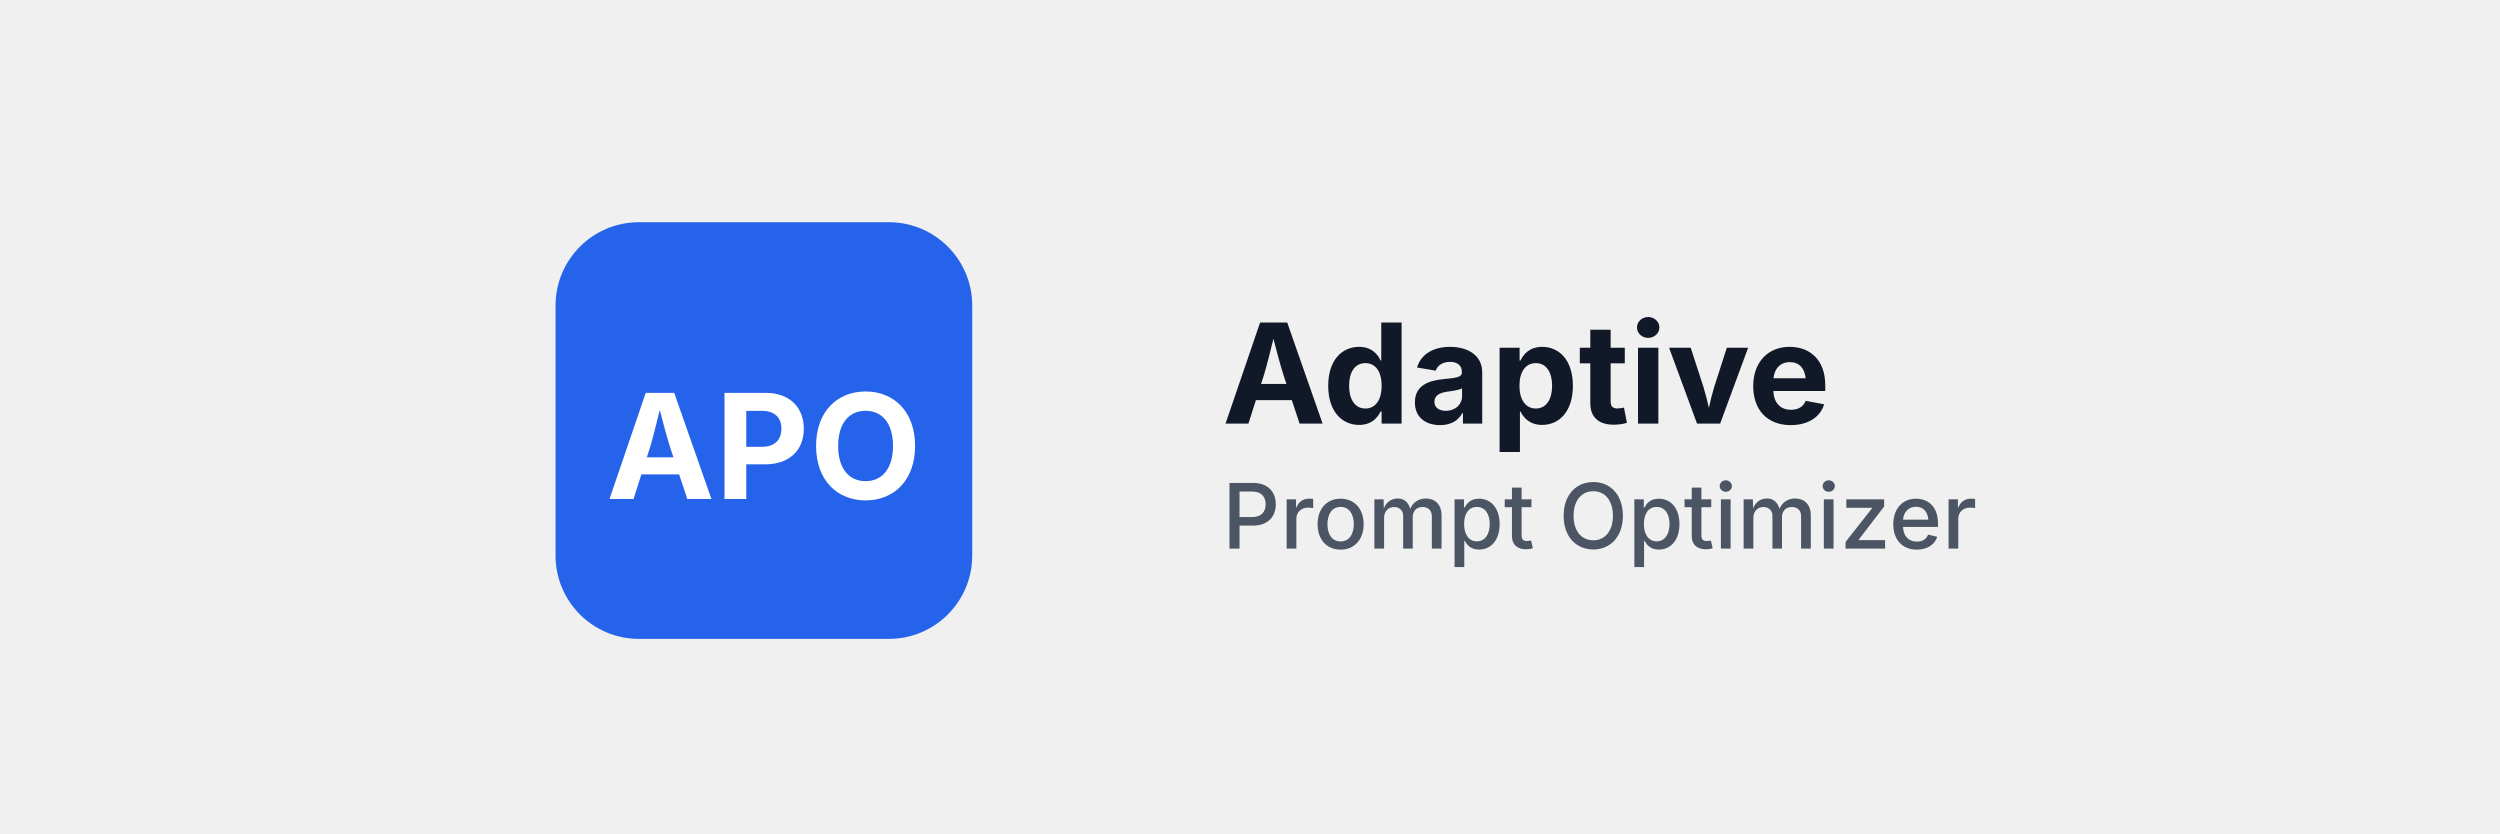
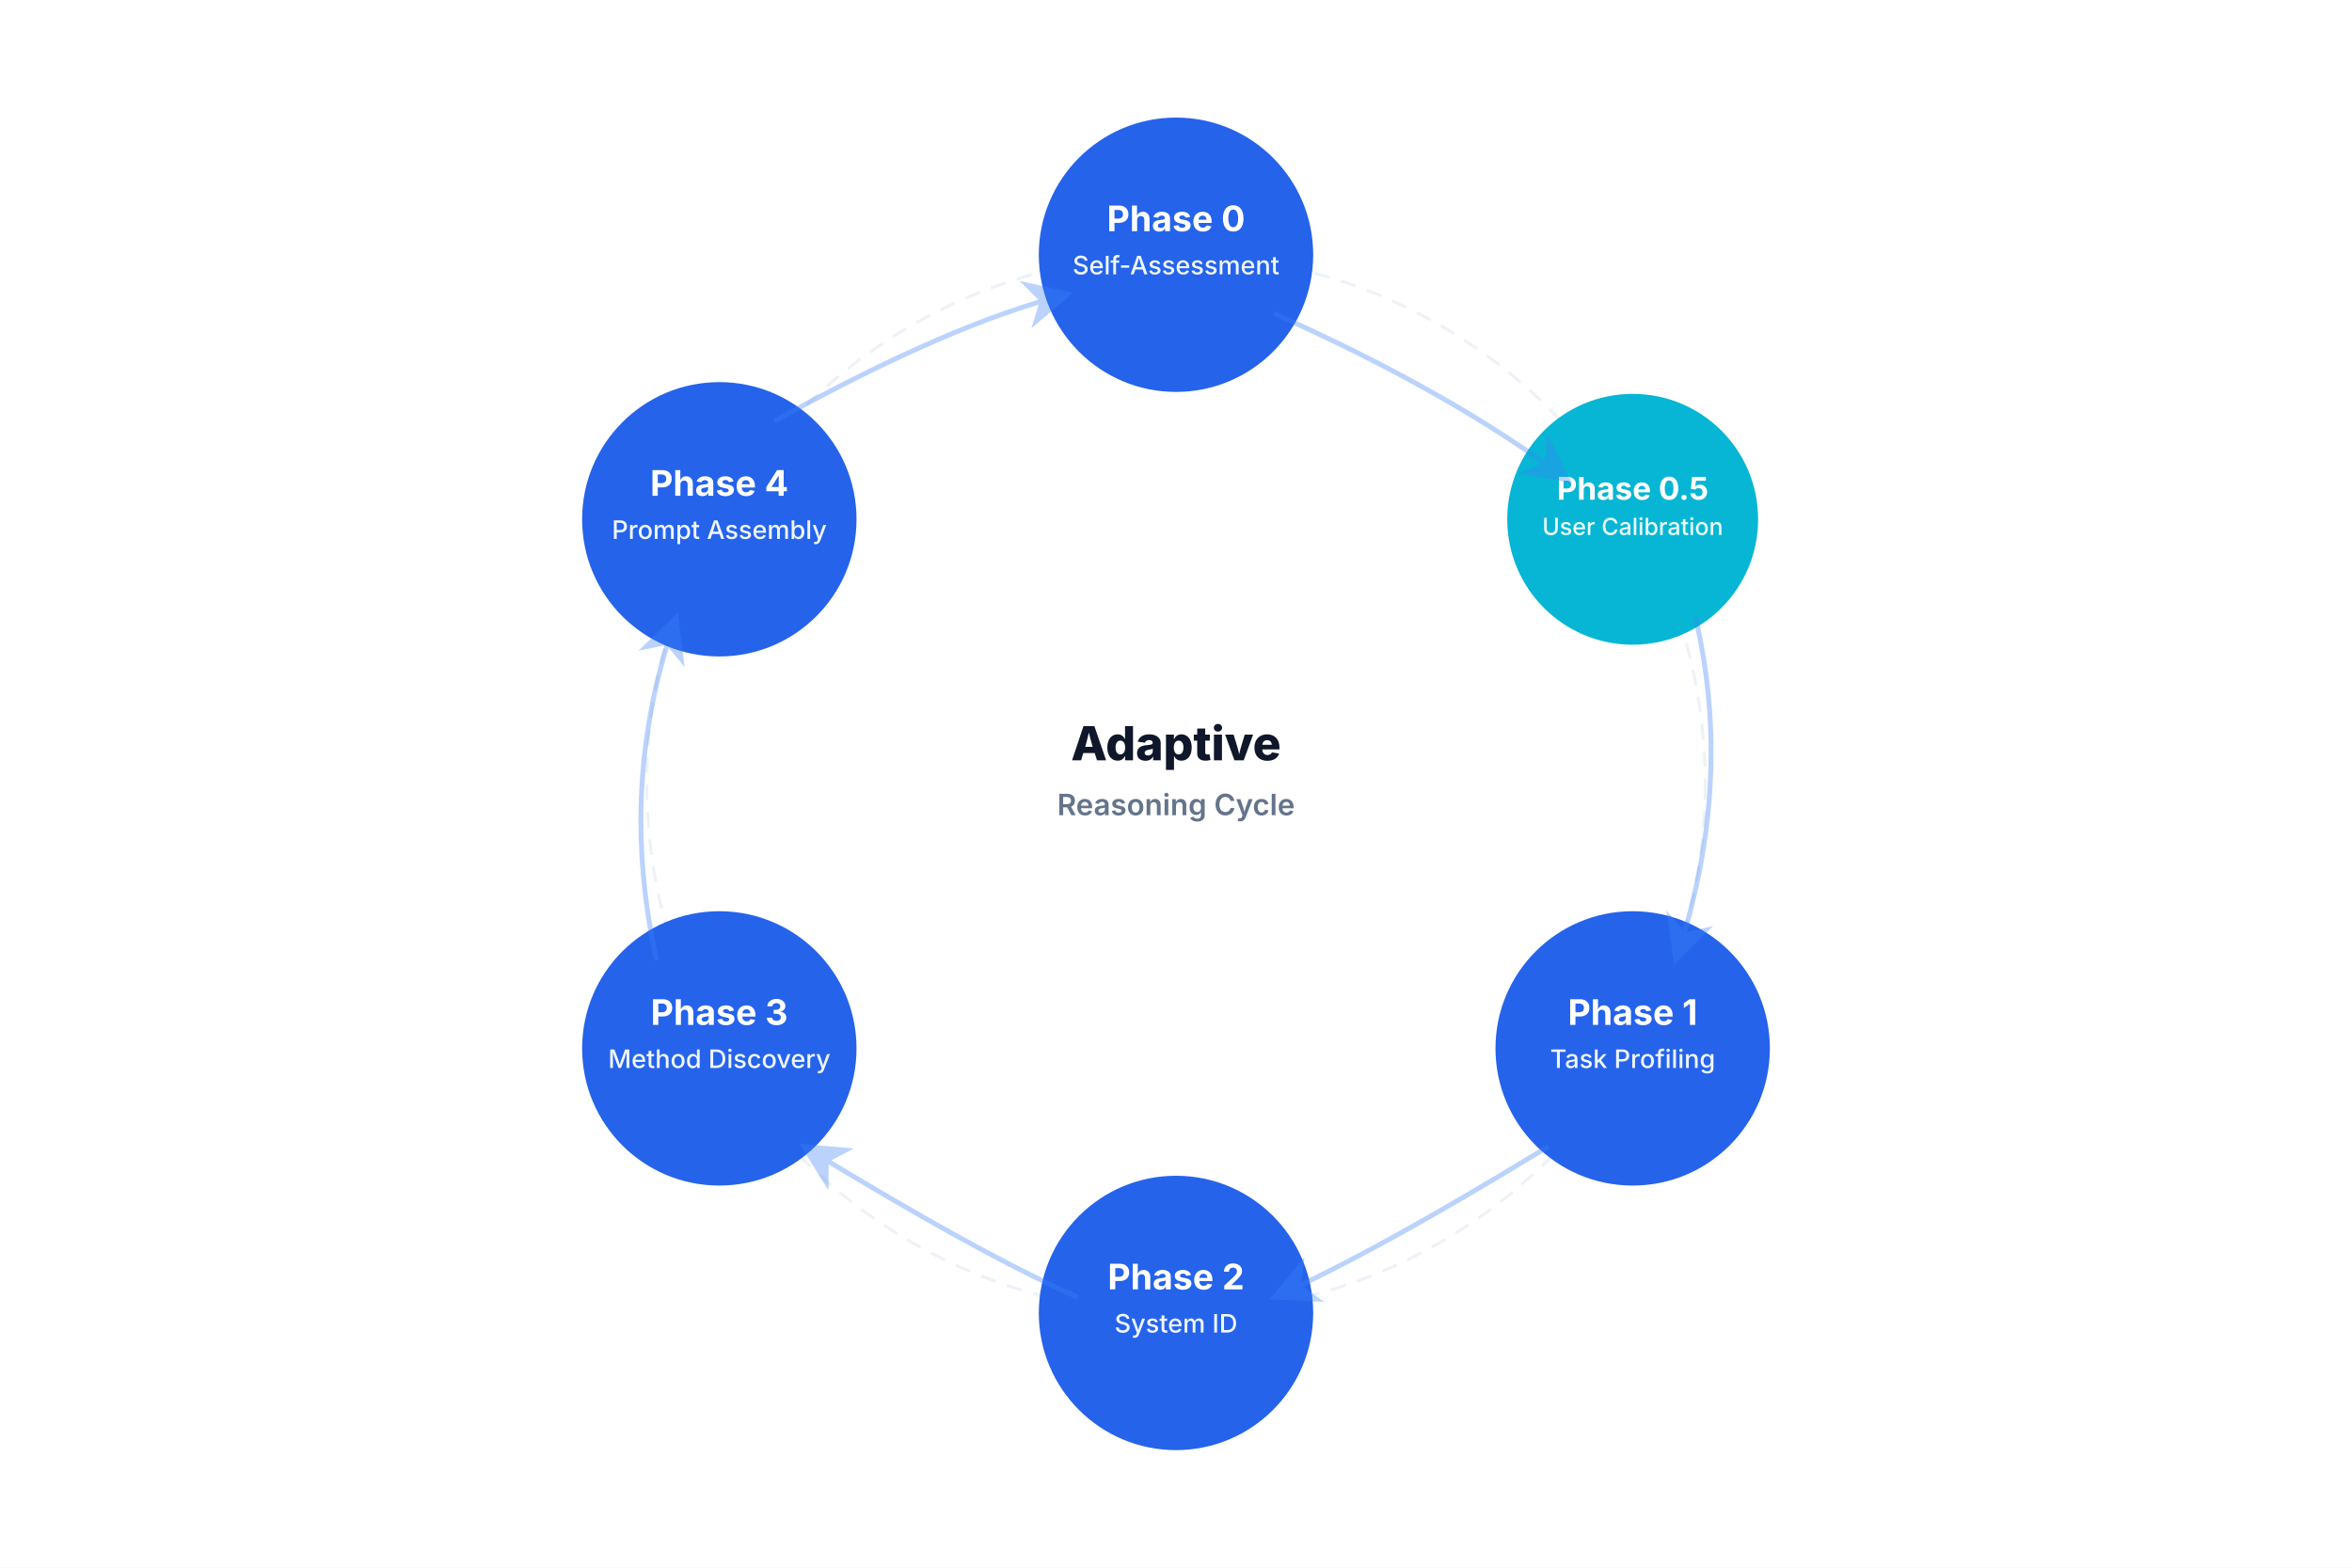
- <svg xmlns="http://www.w3.org/2000/svg" width="720" height="240" viewBox="0 0 720 240">
-   <rect width="720" height="240" fill="none" />
-   <g transform="translate(360,124)" text-rendering="geometricPrecision">
-     <rect x="-200" y="-60" width="120" height="120" rx="24" fill="#2563EB" />
-     <text x="-140" y="4" text-anchor="middle" dominant-baseline="middle" font-family="Inter, system-ui, -apple-system, 'Segoe UI', Roboto, Helvetica, Arial, sans-serif" font-weight="700" font-size="42" fill="#FFFFFF">APO</text>
-     <g transform="translate(-8,4)">
-       <text x="0" y="-6" font-family="Inter, system-ui, -apple-system, 'Segoe UI', Roboto, Helvetica, Arial, sans-serif" font-weight="700" font-size="40" fill="#111827">Adaptive</text>
-       <text x="0" y="30" font-family="Inter, system-ui, -apple-system, 'Segoe UI', Roboto, Helvetica, Arial, sans-serif" font-weight="500" font-size="26" fill="#4B5563">Prompt Optimizer</text>
-     </g>
+ <svg xmlns="http://www.w3.org/2000/svg" width="1200" height="800" viewBox="0 0 1200 800">
+   <rect width="1200" height="800" fill="#FFFFFF" />
+   <circle cx="600" cy="400" r="270" fill="none" stroke="#E2E8F0" stroke-width="1.5" stroke-dasharray="8 6" opacity="0.6" />
+   <g transform="translate(600,130)">
+     <circle r="70" fill="#2563EB" />
+     <text y="-12" text-anchor="middle" font-family="Inter, system-ui, -apple-system, 'Segoe UI', Roboto, Helvetica, Arial, sans-serif" font-weight="700" font-size="18" fill="#FFFFFF">Phase 0</text>
+     <text y="10" text-anchor="middle" font-family="Inter, system-ui, -apple-system, 'Segoe UI', Roboto, Helvetica, Arial, sans-serif" font-weight="500" font-size="13" fill="#EFF6FF">Self‑Assessment</text>
  </g>
+   <g transform="translate(833,265)">
+     <circle r="64" fill="#06B6D4" />
+     <text y="-10" text-anchor="middle" font-family="Inter, system-ui, -apple-system, 'Segoe UI', Roboto, Helvetica, Arial, sans-serif" font-weight="700" font-size="16" fill="#FFFFFF">Phase 0.5</text>
+     <text y="8" text-anchor="middle" font-family="Inter, system-ui, -apple-system, 'Segoe UI', Roboto, Helvetica, Arial, sans-serif" font-weight="500" font-size="12" fill="#ECFEFF">User Calibration</text>
+   </g>
+   <g transform="translate(833,535)">
+     <circle r="70" fill="#2563EB" />
+     <text y="-12" text-anchor="middle" font-family="Inter, system-ui, -apple-system, 'Segoe UI', Roboto, Helvetica, Arial, sans-serif" font-weight="700" font-size="18" fill="#FFFFFF">Phase 1</text>
+     <text y="10" text-anchor="middle" font-family="Inter, system-ui, -apple-system, 'Segoe UI', Roboto, Helvetica, Arial, sans-serif" font-weight="500" font-size="13" fill="#EFF6FF">Task Profiling</text>
+   </g>
+   <g transform="translate(600,670)">
+     <circle r="70" fill="#2563EB" />
+     <text y="-12" text-anchor="middle" font-family="Inter, system-ui, -apple-system, 'Segoe UI', Roboto, Helvetica, Arial, sans-serif" font-weight="700" font-size="18" fill="#FFFFFF">Phase 2</text>
+     <text y="10" text-anchor="middle" font-family="Inter, system-ui, -apple-system, 'Segoe UI', Roboto, Helvetica, Arial, sans-serif" font-weight="500" font-size="13" fill="#EFF6FF">System ID</text>
+   </g>
+   <g transform="translate(367,535)">
+     <circle r="70" fill="#2563EB" />
+     <text y="-12" text-anchor="middle" font-family="Inter, system-ui, -apple-system, 'Segoe UI', Roboto, Helvetica, Arial, sans-serif" font-weight="700" font-size="18" fill="#FFFFFF">Phase 3</text>
+     <text y="10" text-anchor="middle" font-family="Inter, system-ui, -apple-system, 'Segoe UI', Roboto, Helvetica, Arial, sans-serif" font-weight="500" font-size="13" fill="#EFF6FF">Method Discovery</text>
+   </g>
+   <g transform="translate(367,265)">
+     <circle r="70" fill="#2563EB" />
+     <text y="-12" text-anchor="middle" font-family="Inter, system-ui, -apple-system, 'Segoe UI', Roboto, Helvetica, Arial, sans-serif" font-weight="700" font-size="18" fill="#FFFFFF">Phase 4</text>
+     <text y="10" text-anchor="middle" font-family="Inter, system-ui, -apple-system, 'Segoe UI', Roboto, Helvetica, Arial, sans-serif" font-weight="500" font-size="13" fill="#EFF6FF">Prompt Assembly</text>
+   </g>
+   <defs>
+     <marker id="arrowL" markerWidth="10" markerHeight="10" refX="9" refY="5" orient="auto">
+       <path d="M0,0 L10,5 L0,10 L3,5 Z" fill="#3B82F6" />
+     </marker>
+   </defs>
+   <path d="M650,160 Q740,200 800,245" stroke="#3B82F6" stroke-width="2.5" fill="none" opacity="0.35" marker-end="url(#arrowL)" />
+   <path d="M865,315 Q885,400 855,490" stroke="#3B82F6" stroke-width="2.5" fill="none" opacity="0.35" marker-end="url(#arrowL)" />
+   <path d="M790,585 Q700,640 650,662" stroke="#3B82F6" stroke-width="2.5" fill="none" opacity="0.35" marker-end="url(#arrowL)" />
+   <path d="M550,662 Q500,640 410,585" stroke="#3B82F6" stroke-width="2.5" fill="none" opacity="0.35" marker-end="url(#arrowL)" />
+   <path d="M335,490 Q315,400 345,315" stroke="#3B82F6" stroke-width="2.5" fill="none" opacity="0.35" marker-end="url(#arrowL)" />
+   <path d="M395,215 Q485,165 545,150" stroke="#3B82F6" stroke-width="2.5" fill="none" opacity="0.35" marker-end="url(#arrowL)" />
+   <text x="600" y="388" text-anchor="middle" font-family="Inter, system-ui, -apple-system, 'Segoe UI', Roboto, Helvetica, Arial, sans-serif" font-weight="800" font-size="24" fill="#0F172A">Adaptive</text>
+   <text x="600" y="416" text-anchor="middle" font-family="Inter, system-ui, -apple-system, 'Segoe UI', Roboto, Helvetica, Arial, sans-serif" font-weight="600" font-size="15" fill="#64748B">Reasoning Cycle</text>
</svg>
